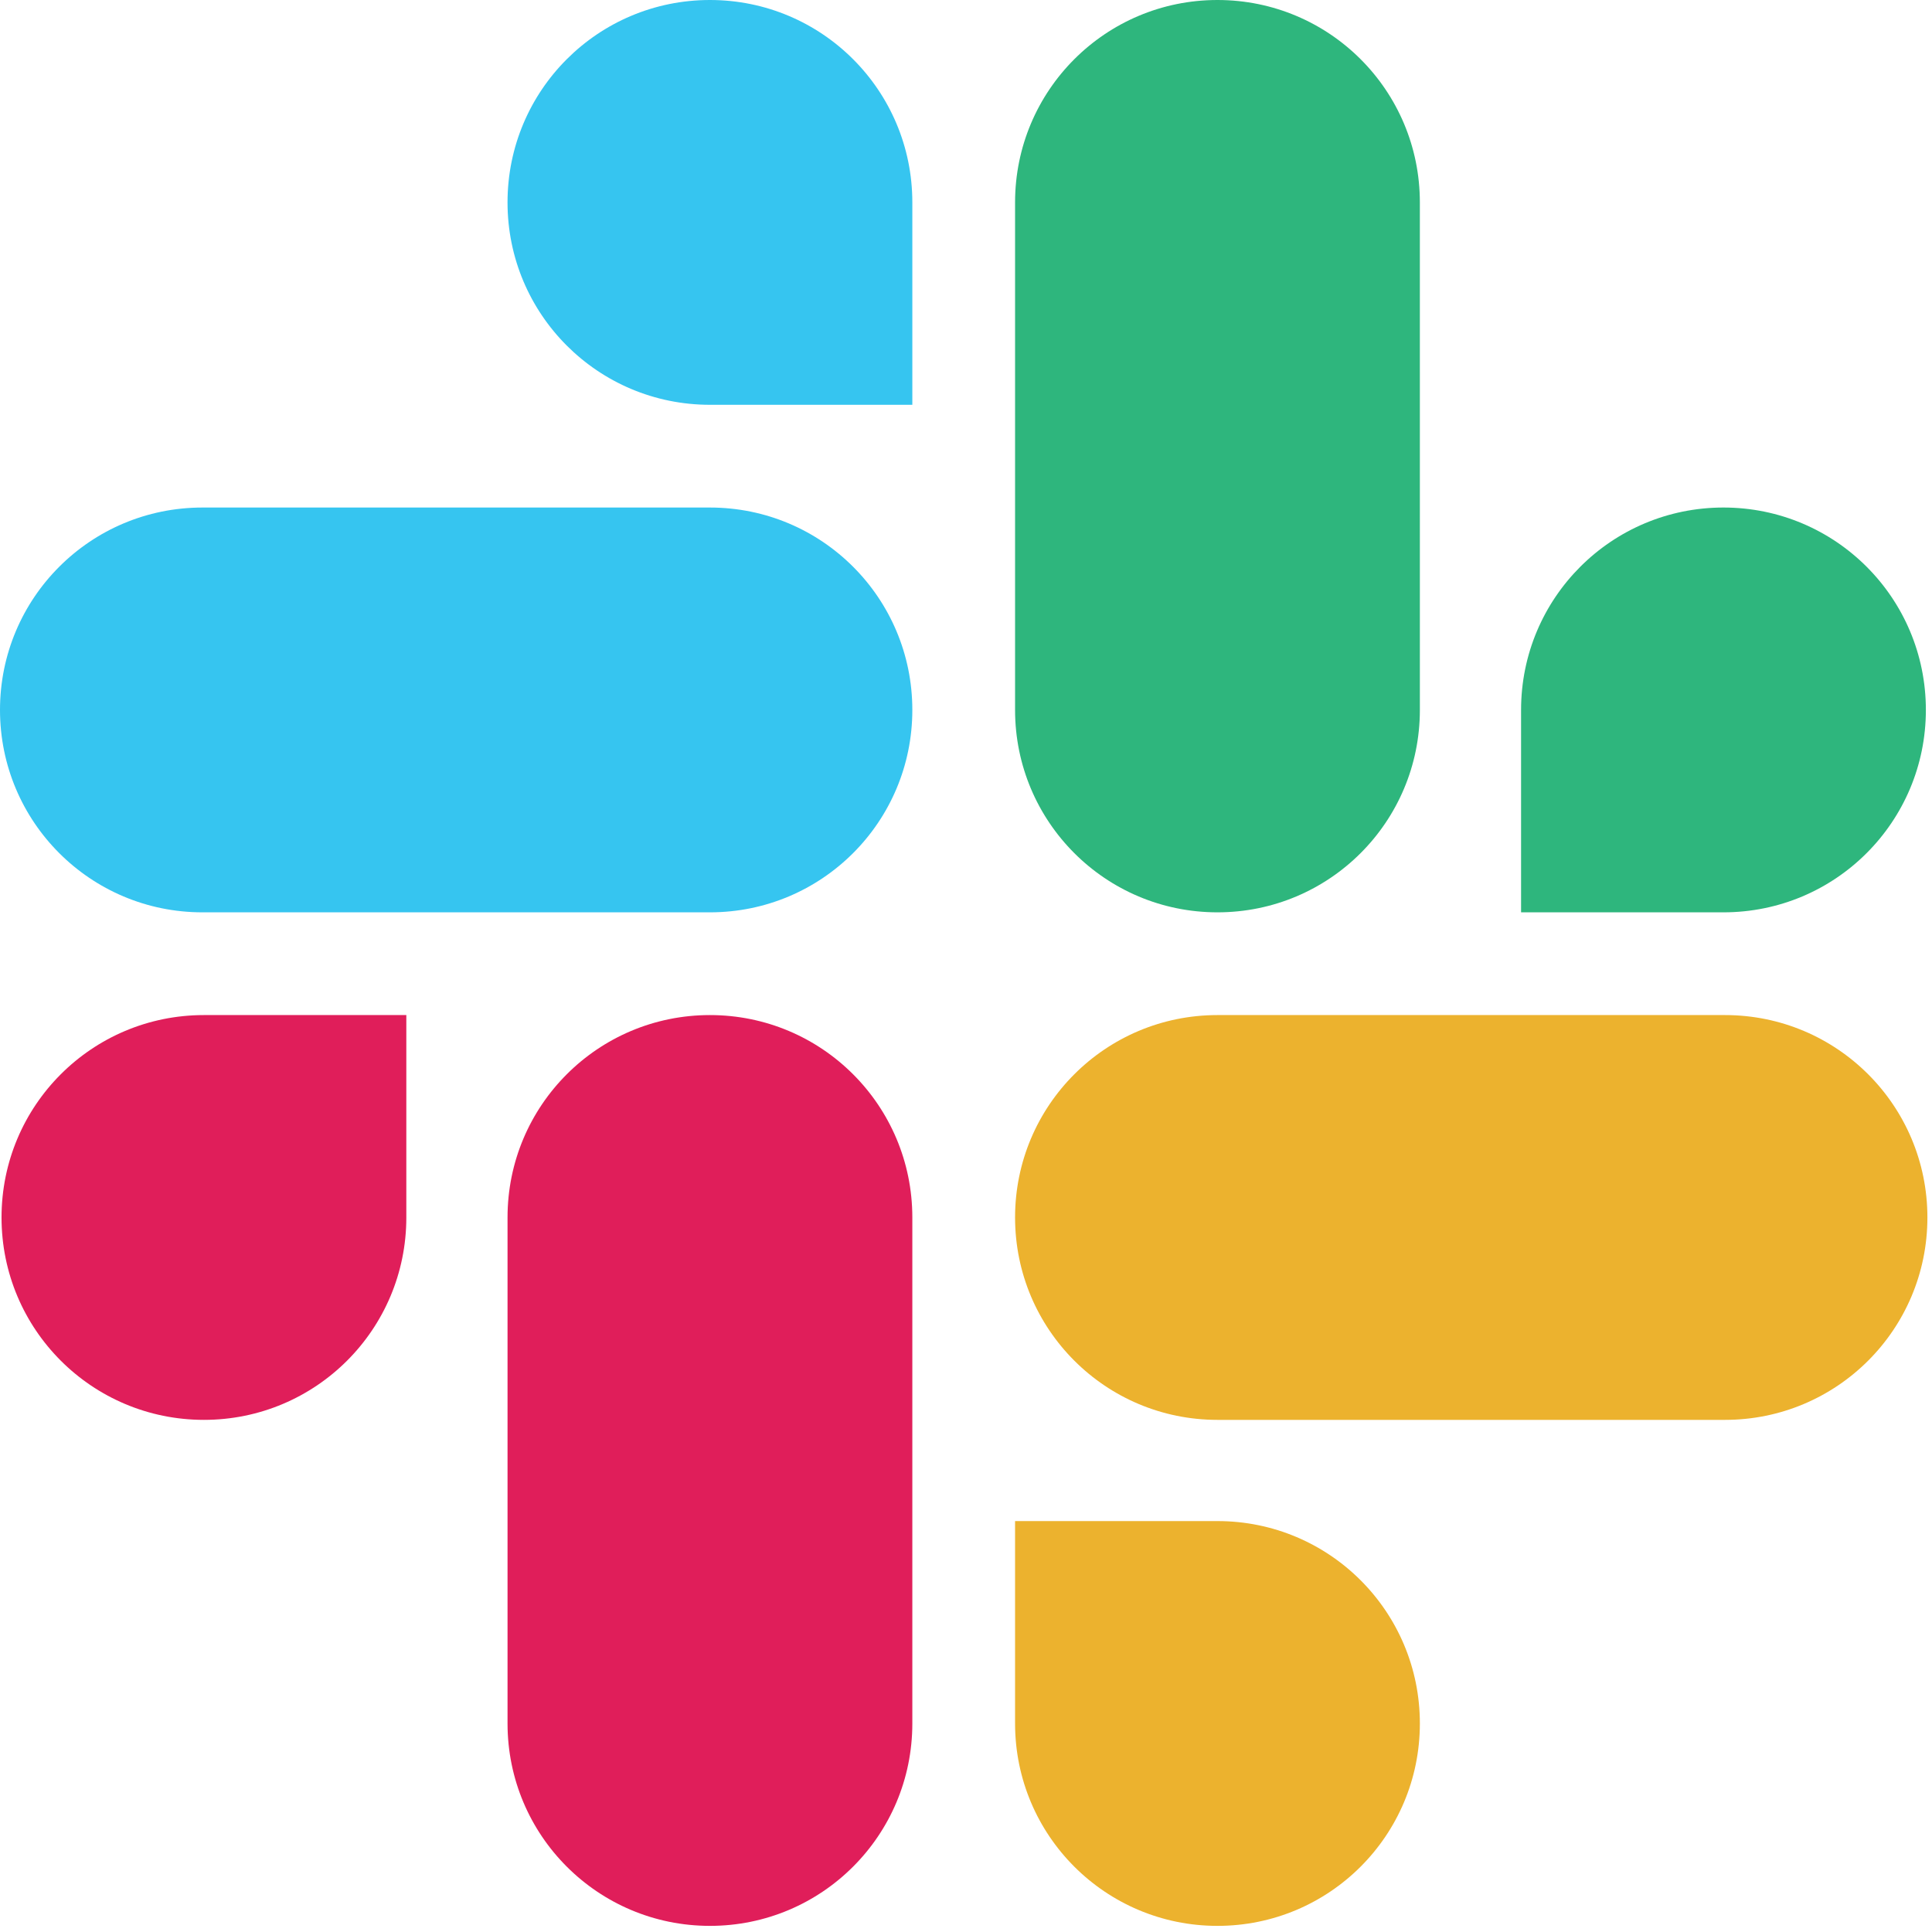
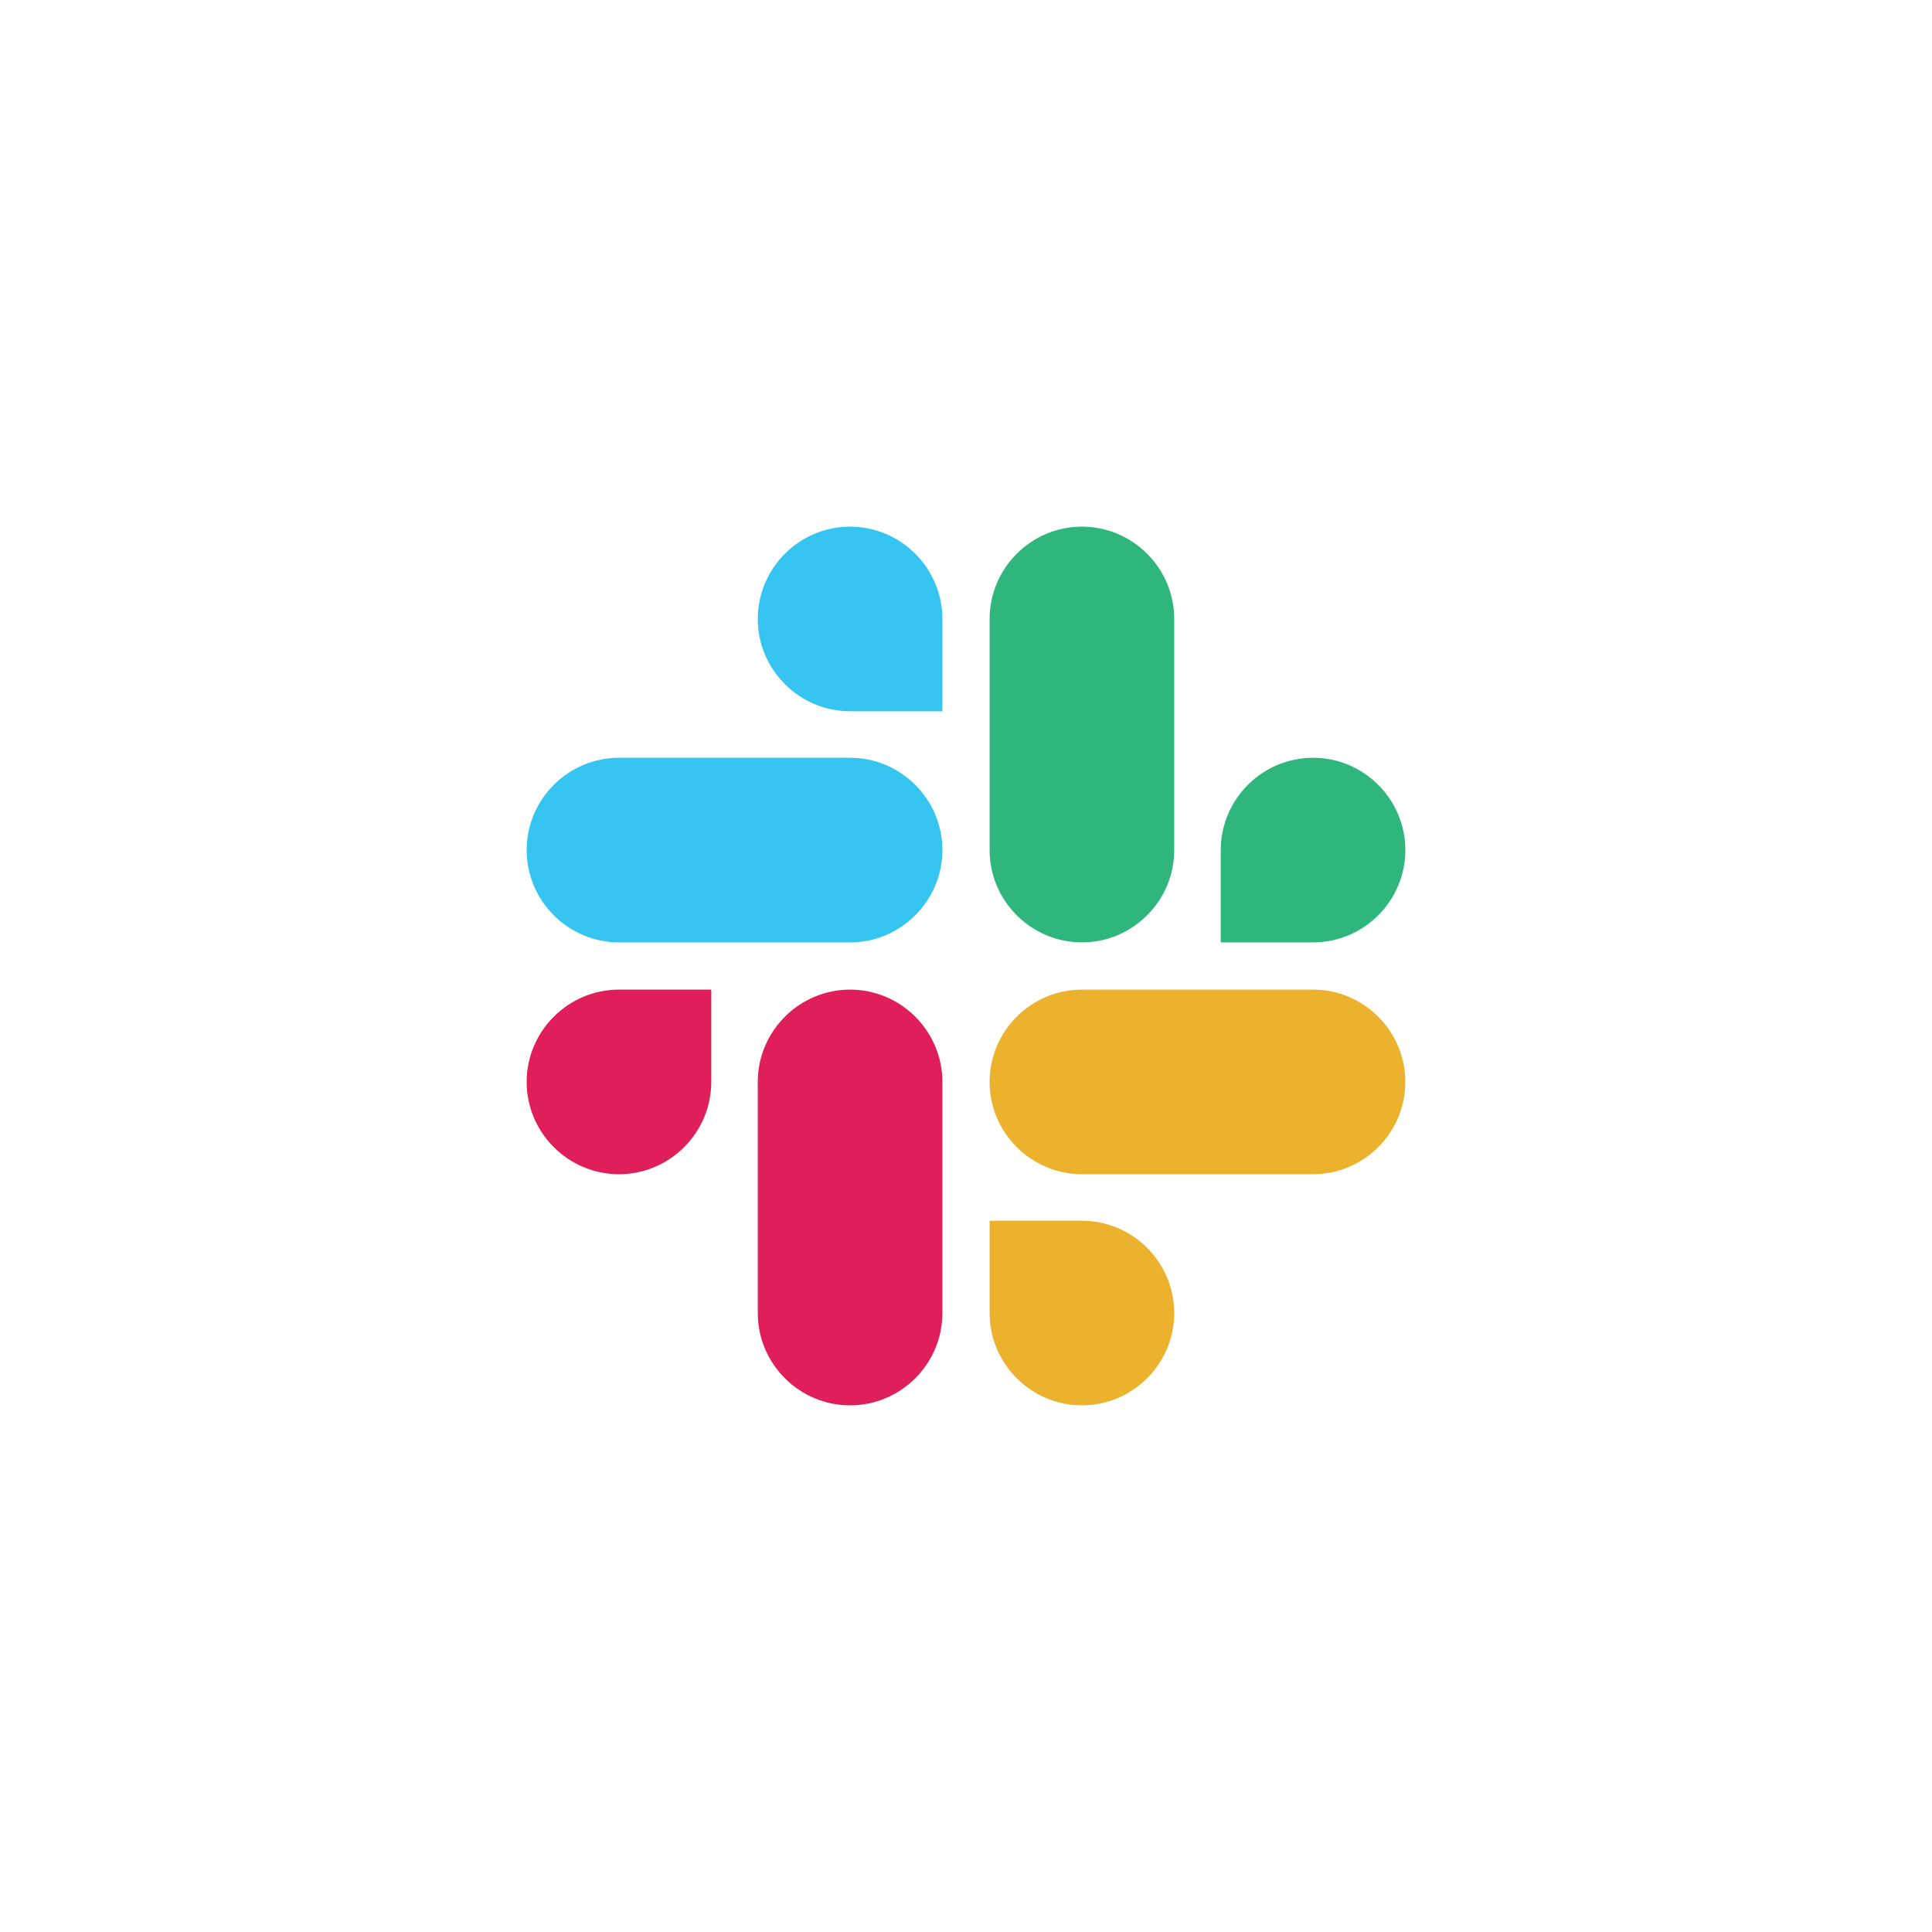
- <svg xmlns="http://www.w3.org/2000/svg" viewBox="0 0 256 256" width="256" height="256">
-   <path fill="#e01e5a" d="M53.841 161.32c0 14.832-11.987 26.82-26.819 26.82S.203 176.152.203 161.32c0-14.831 11.987-26.818 26.82-26.818H53.84zm13.41 0c0-14.831 11.987-26.818 26.819-26.818s26.819 11.987 26.819 26.819v67.047c0 14.832-11.987 26.82-26.82 26.82c-14.83 0-26.818-11.988-26.818-26.82z" />
-   <path fill="#36c5f0" d="M94.07 53.638c-14.832 0-26.82-11.987-26.82-26.819S79.239 0 94.07 0s26.819 11.987 26.819 26.819v26.82zm0 13.613c14.832 0 26.819 11.987 26.819 26.819s-11.987 26.819-26.82 26.819H26.82C11.987 120.889 0 108.902 0 94.069c0-14.83 11.987-26.818 26.819-26.818z" />
-   <path fill="#2eb67d" d="M201.55 94.07c0-14.832 11.987-26.82 26.818-26.82s26.82 11.988 26.82 26.82s-11.988 26.819-26.82 26.819H201.55zm-13.41 0c0 14.832-11.988 26.819-26.82 26.819c-14.831 0-26.818-11.987-26.818-26.82V26.82C134.502 11.987 146.489 0 161.32 0s26.819 11.987 26.819 26.819z" />
-   <path fill="#ecb22e" d="M161.32 201.55c14.832 0 26.82 11.987 26.82 26.818s-11.988 26.82-26.82 26.82c-14.831 0-26.818-11.988-26.818-26.82V201.55zm0-13.41c-14.831 0-26.818-11.988-26.818-26.82c0-14.831 11.987-26.818 26.819-26.818h67.25c14.832 0 26.82 11.987 26.82 26.819s-11.988 26.819-26.82 26.819z" />
+ <svg xmlns="http://www.w3.org/2000/svg" version="1.1" id="Layer_1" x="0px" y="0px" viewBox="0 0 270 270" style="enable-background:new 0 0 270 270;" xml:space="preserve">
+   <style type="text/css">
+   .st0{fill:#E01E5A;}
+ 	.st1{fill:#36C5F0;}
+ 	.st2{fill:#2EB67D;}
+ 	.st3{fill:#ECB22E;}
+  </style>
+   <g>
+     <g>
+       <path class="st0" d="M99.4,151.2c0,7.1-5.8,12.9-12.9,12.9c-7.1,0-12.9-5.8-12.9-12.9c0-7.1,5.8-12.9,12.9-12.9h12.9V151.2z">
+    </path>
+       <path class="st0" d="M105.9,151.2c0-7.1,5.8-12.9,12.9-12.9s12.9,5.8,12.9,12.9v32.3c0,7.1-5.8,12.9-12.9,12.9    s-12.9-5.8-12.9-12.9V151.2z">
+    </path>
+     </g>
+     <g>
+       <path class="st1" d="M118.8,99.4c-7.1,0-12.9-5.8-12.9-12.9c0-7.1,5.8-12.9,12.9-12.9s12.9,5.8,12.9,12.9v12.9H118.8z">
+    </path>
+       <path class="st1" d="M118.8,105.9c7.1,0,12.9,5.8,12.9,12.9s-5.8,12.9-12.9,12.9H86.5c-7.1,0-12.9-5.8-12.9-12.9    s5.8-12.9,12.9-12.9H118.8z">
+    </path>
+     </g>
+     <g>
+       <path class="st2" d="M170.6,118.8c0-7.1,5.8-12.9,12.9-12.9c7.1,0,12.9,5.8,12.9,12.9s-5.8,12.9-12.9,12.9h-12.9V118.8z">
+    </path>
+       <path class="st2" d="M164.1,118.8c0,7.1-5.8,12.9-12.9,12.9c-7.1,0-12.9-5.8-12.9-12.9V86.5c0-7.1,5.8-12.9,12.9-12.9    c7.1,0,12.9,5.8,12.9,12.9V118.8z">
+    </path>
+     </g>
+     <g>
+       <path class="st3" d="M151.2,170.6c7.1,0,12.9,5.8,12.9,12.9c0,7.1-5.8,12.9-12.9,12.9c-7.1,0-12.9-5.8-12.9-12.9v-12.9H151.2z">
+    </path>
+       <path class="st3" d="M151.2,164.1c-7.1,0-12.9-5.8-12.9-12.9c0-7.1,5.8-12.9,12.9-12.9h32.3c7.1,0,12.9,5.8,12.9,12.9    c0,7.1-5.8,12.9-12.9,12.9H151.2z">
+    </path>
+     </g>
+   </g>
</svg>
